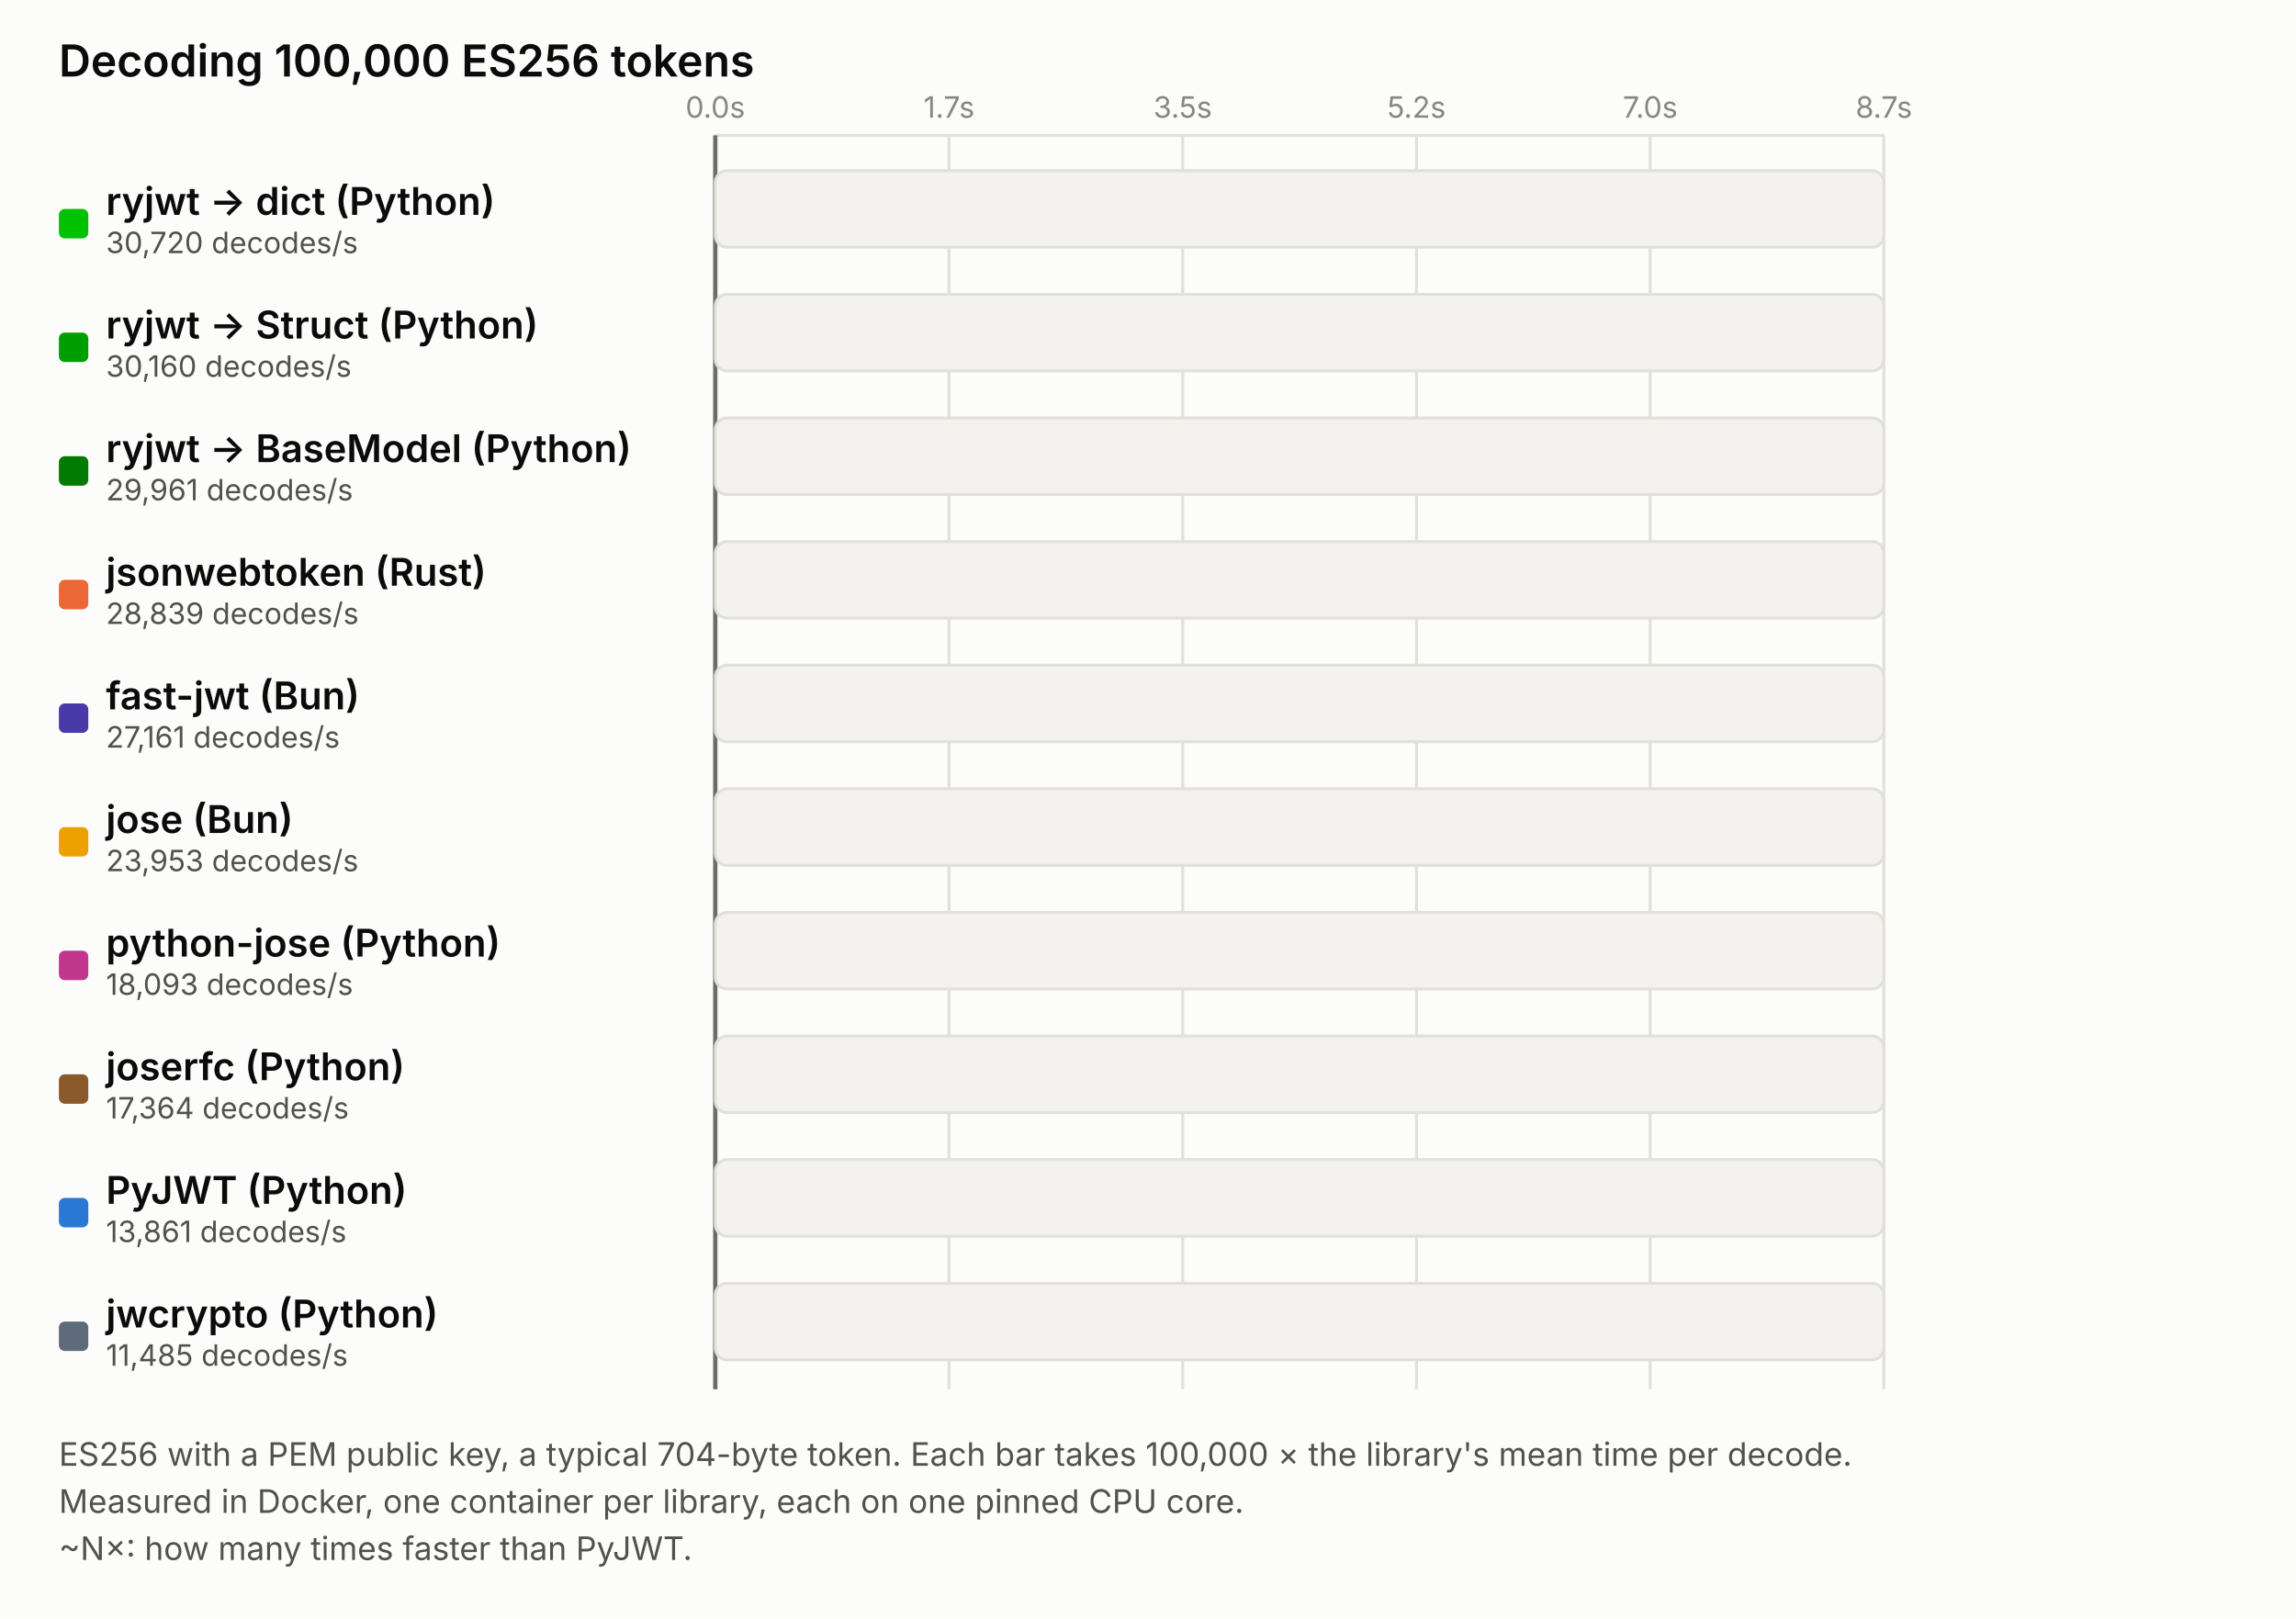
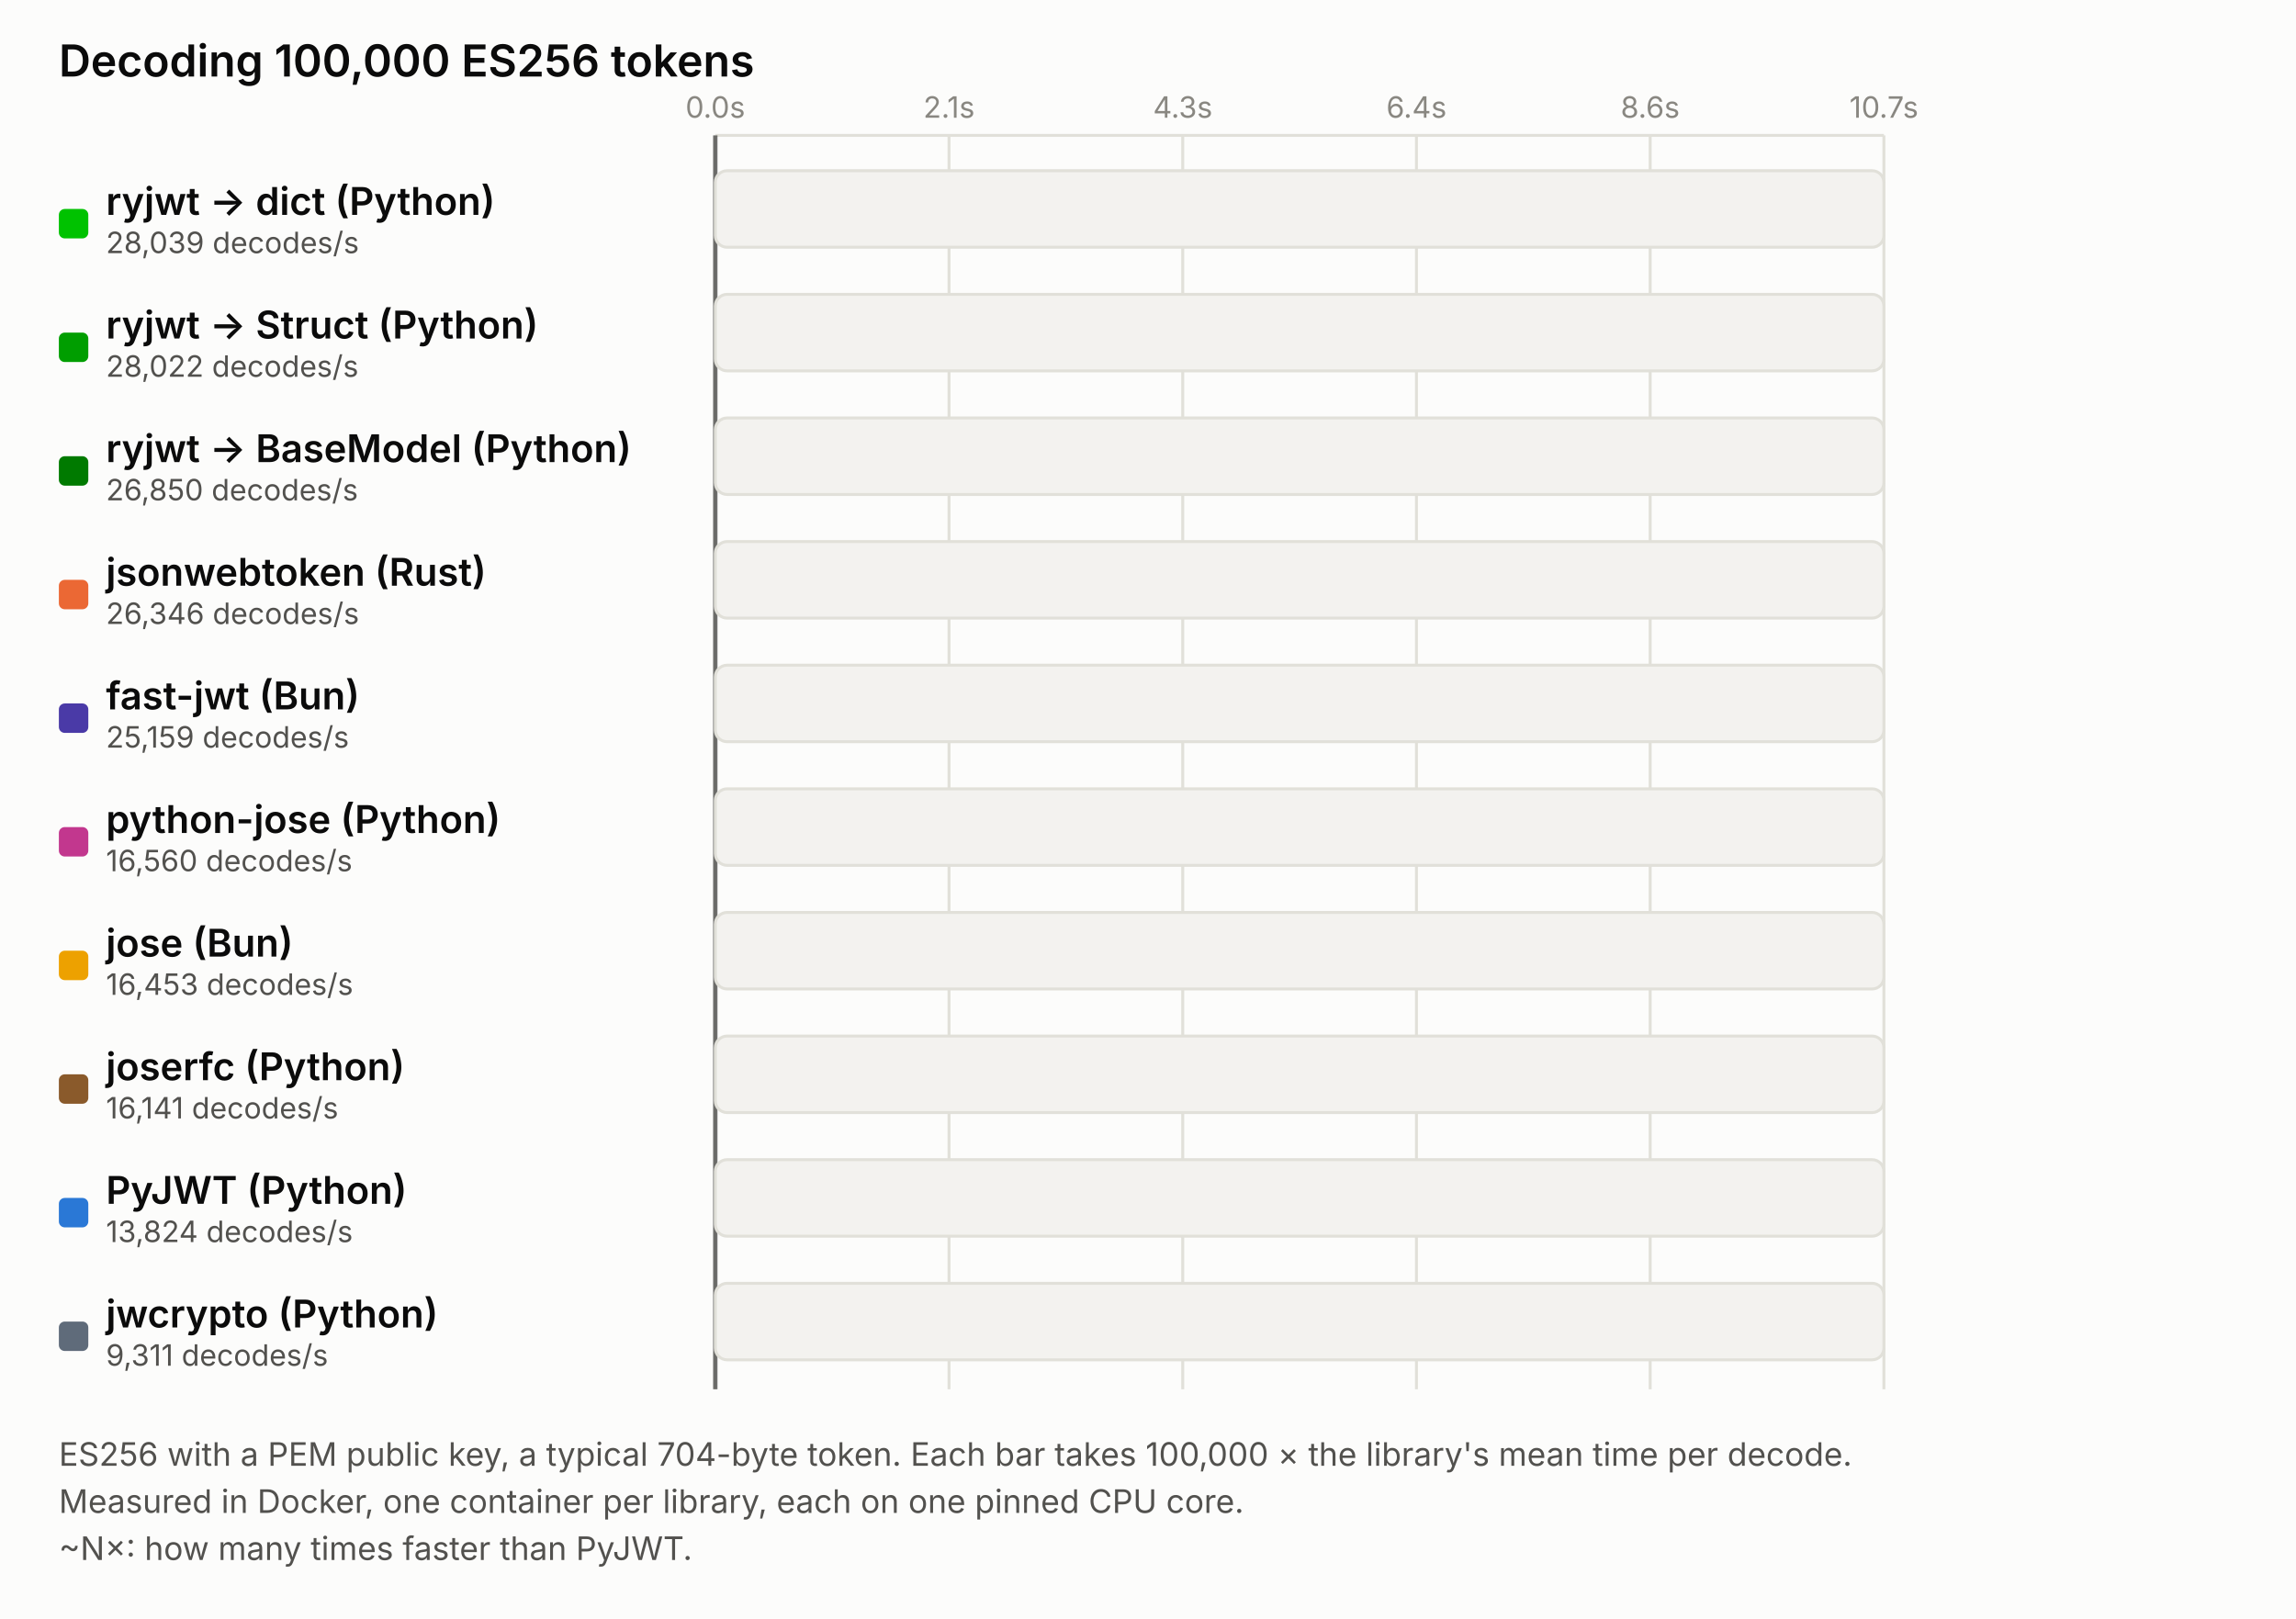
<svg xmlns="http://www.w3.org/2000/svg" width="780" height="550" viewBox="0 0 780 550">
  <style>
    text { font-family: system-ui, -apple-system, "Segoe UI", sans-serif; }
    .title { font-size: 15px; fill: #0b0b0b; font-weight: 600; }
    .tick { font-size: 10px; fill: #898781; }
    .name { font-size: 13px; fill: #0b0b0b; font-weight: 600; }
    .rate { font-size: 10px; fill: #52514e; }
    .caption { font-size: 11px; fill: #52514e; }
    .badge { font-size: 12px; font-weight: 700; }
    .speedup { font-size: 11px; font-weight: 600; fill: #52514e; }
    .track { fill: #f3f2ef; stroke: #e1e0d9; }
    .grid { stroke: #e1e0d9; stroke-width: 1; }
    .playhead { stroke: #0b0b0b; stroke-width: 1.5; opacity: 0.55; }

-     /* One 11.707s loop: the race runs for the first 74.374%
-        (8.707s, the slowest library's time), then every bar holds
+     /* One 13.740s loop: the race runs for the first 78.166%
+        (10.740s, the slowest library's time), then every bar holds
       for 3s, so the finish times can be read, before it restarts. */
-     #playhead { animation: playhead 11.707s linear infinite; }
-     #bar-ryjwt { animation: fill-ryjwt 11.707s linear infinite; }
-     #badge-ryjwt { animation: show-ryjwt 11.707s step-end infinite; }
-     @keyframes fill-ryjwt { 0% { width: 0; } 27.807% { width: 397px; } 100% { width: 397px; } }
-     @keyframes show-ryjwt { 0% { opacity: 0; } 27.807% { opacity: 1; } 100% { opacity: 1; } }
-     #bar-ryjwt-msgspec { animation: fill-ryjwt-msgspec 11.707s linear infinite; }
-     #badge-ryjwt-msgspec { animation: show-ryjwt-msgspec 11.707s step-end infinite; }
-     @keyframes fill-ryjwt-msgspec { 0% { width: 0; } 28.322% { width: 397px; } 100% { width: 397px; } }
-     @keyframes show-ryjwt-msgspec { 0% { opacity: 0; } 28.322% { opacity: 1; } 100% { opacity: 1; } }
-     #bar-ryjwt-pydantic { animation: fill-ryjwt-pydantic 11.707s linear infinite; }
-     #badge-ryjwt-pydantic { animation: show-ryjwt-pydantic 11.707s step-end infinite; }
-     @keyframes fill-ryjwt-pydantic { 0% { width: 0; } 28.511% { width: 397px; } 100% { width: 397px; } }
-     @keyframes show-ryjwt-pydantic { 0% { opacity: 0; } 28.511% { opacity: 1; } 100% { opacity: 1; } }
-     #bar-jsonwebtoken { animation: fill-jsonwebtoken 11.707s linear infinite; }
-     #badge-jsonwebtoken { animation: show-jsonwebtoken 11.707s step-end infinite; }
-     @keyframes fill-jsonwebtoken { 0% { width: 0; } 29.620% { width: 397px; } 100% { width: 397px; } }
-     @keyframes show-jsonwebtoken { 0% { opacity: 0; } 29.620% { opacity: 1; } 100% { opacity: 1; } }
-     #bar-fast-jwt { animation: fill-fast-jwt 11.707s linear infinite; }
-     #badge-fast-jwt { animation: show-fast-jwt 11.707s step-end infinite; }
-     @keyframes fill-fast-jwt { 0% { width: 0; } 31.450% { width: 397px; } 100% { width: 397px; } }
-     @keyframes show-fast-jwt { 0% { opacity: 0; } 31.450% { opacity: 1; } 100% { opacity: 1; } }
-     #bar-jose { animation: fill-jose 11.707s linear infinite; }
-     #badge-jose { animation: show-jose 11.707s step-end infinite; }
-     @keyframes fill-jose { 0% { width: 0; } 35.662% { width: 397px; } 100% { width: 397px; } }
-     @keyframes show-jose { 0% { opacity: 0; } 35.662% { opacity: 1; } 100% { opacity: 1; } }
-     #bar-python-jose { animation: fill-python-jose 11.707s linear infinite; }
-     #badge-python-jose { animation: show-python-jose 11.707s step-end infinite; }
-     @keyframes fill-python-jose { 0% { width: 0; } 47.212% { width: 397px; } 100% { width: 397px; } }
-     @keyframes show-python-jose { 0% { opacity: 0; } 47.212% { opacity: 1; } 100% { opacity: 1; } }
-     #bar-joserfc { animation: fill-joserfc 11.707s linear infinite; }
-     #badge-joserfc { animation: show-joserfc 11.707s step-end infinite; }
-     @keyframes fill-joserfc { 0% { width: 0; } 49.194% { width: 397px; } 100% { width: 397px; } }
-     @keyframes show-joserfc { 0% { opacity: 0; } 49.194% { opacity: 1; } 100% { opacity: 1; } }
-     #bar-pyjwt { animation: fill-pyjwt 11.707s linear infinite; }
-     #badge-pyjwt { animation: show-pyjwt 11.707s step-end infinite; }
-     @keyframes fill-pyjwt { 0% { width: 0; } 61.627% { width: 397px; } 100% { width: 397px; } }
-     @keyframes show-pyjwt { 0% { opacity: 0; } 61.627% { opacity: 1; } 100% { opacity: 1; } }
-     #bar-jwcrypto { animation: fill-jwcrypto 11.707s linear infinite; }
-     #badge-jwcrypto { animation: show-jwcrypto 11.707s step-end infinite; }
-     @keyframes fill-jwcrypto { 0% { width: 0; } 74.374% { width: 397px; } 100% { width: 397px; } }
-     @keyframes show-jwcrypto { 0% { opacity: 0; } 74.374% { opacity: 1; } 100% { opacity: 1; } }
+     #playhead { animation: playhead 13.740s linear infinite; }
+     #bar-ryjwt { animation: fill-ryjwt 13.740s linear infinite; }
+     #badge-ryjwt { animation: show-ryjwt 13.740s step-end infinite; }
+     @keyframes fill-ryjwt { 0% { width: 0; } 25.957% { width: 397px; } 100% { width: 397px; } }
+     @keyframes show-ryjwt { 0% { opacity: 0; } 25.957% { opacity: 1; } 100% { opacity: 1; } }
+     #bar-ryjwt-msgspec { animation: fill-ryjwt-msgspec 13.740s linear infinite; }
+     #badge-ryjwt-msgspec { animation: show-ryjwt-msgspec 13.740s step-end infinite; }
+     @keyframes fill-ryjwt-msgspec { 0% { width: 0; } 25.972% { width: 397px; } 100% { width: 397px; } }
+     @keyframes show-ryjwt-msgspec { 0% { opacity: 0; } 25.972% { opacity: 1; } 100% { opacity: 1; } }
+     #bar-ryjwt-pydantic { animation: fill-ryjwt-pydantic 13.740s linear infinite; }
+     #badge-ryjwt-pydantic { animation: show-ryjwt-pydantic 13.740s step-end infinite; }
+     @keyframes fill-ryjwt-pydantic { 0% { width: 0; } 27.106% { width: 397px; } 100% { width: 397px; } }
+     @keyframes show-ryjwt-pydantic { 0% { opacity: 0; } 27.106% { opacity: 1; } 100% { opacity: 1; } }
+     #bar-jsonwebtoken { animation: fill-jsonwebtoken 13.740s linear infinite; }
+     #badge-jsonwebtoken { animation: show-jsonwebtoken 13.740s step-end infinite; }
+     @keyframes fill-jsonwebtoken { 0% { width: 0; } 27.625% { width: 397px; } 100% { width: 397px; } }
+     @keyframes show-jsonwebtoken { 0% { opacity: 0; } 27.625% { opacity: 1; } 100% { opacity: 1; } }
+     #bar-fast-jwt { animation: fill-fast-jwt 13.740s linear infinite; }
+     #badge-fast-jwt { animation: show-fast-jwt 13.740s step-end infinite; }
+     @keyframes fill-fast-jwt { 0% { width: 0; } 28.927% { width: 397px; } 100% { width: 397px; } }
+     @keyframes show-fast-jwt { 0% { opacity: 0; } 28.927% { opacity: 1; } 100% { opacity: 1; } }
+     #bar-python-jose { animation: fill-python-jose 13.740s linear infinite; }
+     #badge-python-jose { animation: show-python-jose 13.740s step-end infinite; }
+     @keyframes fill-python-jose { 0% { width: 0; } 43.948% { width: 397px; } 100% { width: 397px; } }
+     @keyframes show-python-jose { 0% { opacity: 0; } 43.948% { opacity: 1; } 100% { opacity: 1; } }
+     #bar-jose { animation: fill-jose 13.740s linear infinite; }
+     #badge-jose { animation: show-jose 13.740s step-end infinite; }
+     @keyframes fill-jose { 0% { width: 0; } 44.236% { width: 397px; } 100% { width: 397px; } }
+     @keyframes show-jose { 0% { opacity: 0; } 44.236% { opacity: 1; } 100% { opacity: 1; } }
+     #bar-joserfc { animation: fill-joserfc 13.740s linear infinite; }
+     #badge-joserfc { animation: show-joserfc 13.740s step-end infinite; }
+     @keyframes fill-joserfc { 0% { width: 0; } 45.090% { width: 397px; } 100% { width: 397px; } }
+     @keyframes show-joserfc { 0% { opacity: 0; } 45.090% { opacity: 1; } 100% { opacity: 1; } }
+     #bar-pyjwt { animation: fill-pyjwt 13.740s linear infinite; }
+     #badge-pyjwt { animation: show-pyjwt 13.740s step-end infinite; }
+     @keyframes fill-pyjwt { 0% { width: 0; } 52.648% { width: 397px; } 100% { width: 397px; } }
+     @keyframes show-pyjwt { 0% { opacity: 0; } 52.648% { opacity: 1; } 100% { opacity: 1; } }
+     #bar-jwcrypto { animation: fill-jwcrypto 13.740s linear infinite; }
+     #badge-jwcrypto { animation: show-jwcrypto 13.740s step-end infinite; }
+     @keyframes fill-jwcrypto { 0% { width: 0; } 78.166% { width: 397px; } 100% { width: 397px; } }
+     @keyframes show-jwcrypto { 0% { opacity: 0; } 78.166% { opacity: 1; } 100% { opacity: 1; } }
    @keyframes playhead {
      0% { transform: translateX(0); }
-       74.374% { transform: translateX(397px); }
+       78.166% { transform: translateX(397px); }
      100% { transform: translateX(397px); }
    }
  </style>
  <rect width="780" height="550" fill="#fcfcfb" />
  <text x="20" y="26" class="title">Decoding 100,000 ES256 tokens</text>
  <g>
    <line x1="243" y1="46" x2="640" y2="46" class="grid" />
    <line x1="243.0" y1="46" x2="243.0" y2="472" class="grid" />
    <text x="243.0" y="40" class="tick" text-anchor="middle">0.0s</text>
    <line x1="322.4" y1="46" x2="322.4" y2="472" class="grid" />
-     <text x="322.4" y="40" class="tick" text-anchor="middle">1.7s</text>
+     <text x="322.4" y="40" class="tick" text-anchor="middle">2.1s</text>
    <line x1="401.8" y1="46" x2="401.8" y2="472" class="grid" />
-     <text x="401.8" y="40" class="tick" text-anchor="middle">3.5s</text>
+     <text x="401.8" y="40" class="tick" text-anchor="middle">4.3s</text>
    <line x1="481.2" y1="46" x2="481.2" y2="472" class="grid" />
-     <text x="481.2" y="40" class="tick" text-anchor="middle">5.2s</text>
+     <text x="481.2" y="40" class="tick" text-anchor="middle">6.4s</text>
    <line x1="560.6" y1="46" x2="560.6" y2="472" class="grid" />
-     <text x="560.6" y="40" class="tick" text-anchor="middle">7.0s</text>
+     <text x="560.6" y="40" class="tick" text-anchor="middle">8.6s</text>
    <line x1="640.0" y1="46" x2="640.0" y2="472" class="grid" />
-     <text x="640.0" y="40" class="tick" text-anchor="middle">8.7s</text>
+     <text x="640.0" y="40" class="tick" text-anchor="middle">10.7s</text>
    <g id="playhead">
      <line x1="243" y1="46" x2="243" y2="472" class="playhead" />
    </g>
  </g>
  <g>
    <rect x="243" y="58" width="397" height="26" rx="4" class="track" />
    <rect id="bar-ryjwt" x="243" y="58" width="0" height="26" rx="4" fill="#00c200" />
    <rect x="20" y="71.0" width="10" height="10" rx="2" fill="#00c200" />
    <text x="36" y="73.0" class="name">ryjwt → dict (Python)</text>
-     <text x="36" y="86.0" class="rate">30,720 decodes/s</text>
+     <text x="36" y="86.0" class="rate">28,039 decodes/s</text>
    <g id="badge-ryjwt" opacity="0">
-       <text x="650" y="80.0" class="badge" fill="#00c200">✓ 3.26s <tspan class="speedup">~2.2×</tspan>
+       <text x="650" y="80.0" class="badge" fill="#00c200">✓ 3.57s <tspan class="speedup">~2.0×</tspan>
      </text>
    </g>
  </g>
  <g>
    <rect x="243" y="100" width="397" height="26" rx="4" class="track" />
    <rect id="bar-ryjwt-msgspec" x="243" y="100" width="0" height="26" rx="4" fill="#009e00" />
    <rect x="20" y="113.0" width="10" height="10" rx="2" fill="#009e00" />
    <text x="36" y="115.0" class="name">ryjwt → Struct (Python)</text>
-     <text x="36" y="128.0" class="rate">30,160 decodes/s</text>
+     <text x="36" y="128.0" class="rate">28,022 decodes/s</text>
    <g id="badge-ryjwt-msgspec" opacity="0">
-       <text x="650" y="122.0" class="badge" fill="#009e00">✓ 3.32s <tspan class="speedup">~2.2×</tspan>
+       <text x="650" y="122.0" class="badge" fill="#009e00">✓ 3.57s <tspan class="speedup">~2.0×</tspan>
      </text>
    </g>
  </g>
  <g>
    <rect x="243" y="142" width="397" height="26" rx="4" class="track" />
    <rect id="bar-ryjwt-pydantic" x="243" y="142" width="0" height="26" rx="4" fill="#007a00" />
    <rect x="20" y="155.0" width="10" height="10" rx="2" fill="#007a00" />
    <text x="36" y="157.0" class="name">ryjwt → BaseModel (Python)</text>
-     <text x="36" y="170.0" class="rate">29,961 decodes/s</text>
+     <text x="36" y="170.0" class="rate">26,850 decodes/s</text>
    <g id="badge-ryjwt-pydantic" opacity="0">
-       <text x="650" y="164.0" class="badge" fill="#007a00">✓ 3.34s <tspan class="speedup">~2.2×</tspan>
+       <text x="650" y="164.0" class="badge" fill="#007a00">✓ 3.72s <tspan class="speedup">~1.9×</tspan>
      </text>
    </g>
  </g>
  <g>
    <rect x="243" y="184" width="397" height="26" rx="4" class="track" />
    <rect id="bar-jsonwebtoken" x="243" y="184" width="0" height="26" rx="4" fill="#eb6834" />
    <rect x="20" y="197.0" width="10" height="10" rx="2" fill="#eb6834" />
    <text x="36" y="199.0" class="name">jsonwebtoken (Rust)</text>
-     <text x="36" y="212.0" class="rate">28,839 decodes/s</text>
+     <text x="36" y="212.0" class="rate">26,346 decodes/s</text>
    <g id="badge-jsonwebtoken" opacity="0">
-       <text x="650" y="206.0" class="badge" fill="#eb6834">✓ 3.47s <tspan class="speedup">~2.1×</tspan>
+       <text x="650" y="206.0" class="badge" fill="#eb6834">✓ 3.80s <tspan class="speedup">~1.9×</tspan>
      </text>
    </g>
  </g>
  <g>
    <rect x="243" y="226" width="397" height="26" rx="4" class="track" />
    <rect id="bar-fast-jwt" x="243" y="226" width="0" height="26" rx="4" fill="#4a3aa7" />
    <rect x="20" y="239.0" width="10" height="10" rx="2" fill="#4a3aa7" />
    <text x="36" y="241.0" class="name">fast-jwt (Bun)</text>
-     <text x="36" y="254.0" class="rate">27,161 decodes/s</text>
+     <text x="36" y="254.0" class="rate">25,159 decodes/s</text>
    <g id="badge-fast-jwt" opacity="0">
-       <text x="650" y="248.0" class="badge" fill="#4a3aa7">✓ 3.68s <tspan class="speedup">~2.0×</tspan>
+       <text x="650" y="248.0" class="badge" fill="#4a3aa7">✓ 3.97s <tspan class="speedup">~1.8×</tspan>
      </text>
    </g>
  </g>
  <g>
    <rect x="243" y="268" width="397" height="26" rx="4" class="track" />
-     <rect id="bar-jose" x="243" y="268" width="0" height="26" rx="4" fill="#eda100" />
-     <rect x="20" y="281.0" width="10" height="10" rx="2" fill="#eda100" />
-     <text x="36" y="283.0" class="name">jose (Bun)</text>
-     <text x="36" y="296.0" class="rate">23,953 decodes/s</text>
-     <g id="badge-jose" opacity="0">
-       <text x="650" y="290.0" class="badge" fill="#eda100">✓ 4.17s <tspan class="speedup">~1.7×</tspan>
+     <rect id="bar-python-jose" x="243" y="268" width="0" height="26" rx="4" fill="#c2378e" />
+     <rect x="20" y="281.0" width="10" height="10" rx="2" fill="#c2378e" />
+     <text x="36" y="283.0" class="name">python-jose (Python)</text>
+     <text x="36" y="296.0" class="rate">16,560 decodes/s</text>
+     <g id="badge-python-jose" opacity="0">
+       <text x="650" y="290.0" class="badge" fill="#c2378e">✓ 6.04s <tspan class="speedup">~1.2×</tspan>
      </text>
    </g>
  </g>
  <g>
    <rect x="243" y="310" width="397" height="26" rx="4" class="track" />
-     <rect id="bar-python-jose" x="243" y="310" width="0" height="26" rx="4" fill="#c2378e" />
-     <rect x="20" y="323.0" width="10" height="10" rx="2" fill="#c2378e" />
-     <text x="36" y="325.0" class="name">python-jose (Python)</text>
-     <text x="36" y="338.0" class="rate">18,093 decodes/s</text>
-     <g id="badge-python-jose" opacity="0">
-       <text x="650" y="332.0" class="badge" fill="#c2378e">✓ 5.53s <tspan class="speedup">~1.3×</tspan>
+     <rect id="bar-jose" x="243" y="310" width="0" height="26" rx="4" fill="#eda100" />
+     <rect x="20" y="323.0" width="10" height="10" rx="2" fill="#eda100" />
+     <text x="36" y="325.0" class="name">jose (Bun)</text>
+     <text x="36" y="338.0" class="rate">16,453 decodes/s</text>
+     <g id="badge-jose" opacity="0">
+       <text x="650" y="332.0" class="badge" fill="#eda100">✓ 6.08s <tspan class="speedup">~1.2×</tspan>
      </text>
    </g>
  </g>
  <g>
    <rect x="243" y="352" width="397" height="26" rx="4" class="track" />
    <rect id="bar-joserfc" x="243" y="352" width="0" height="26" rx="4" fill="#8a5a2b" />
    <rect x="20" y="365.0" width="10" height="10" rx="2" fill="#8a5a2b" />
    <text x="36" y="367.0" class="name">joserfc (Python)</text>
-     <text x="36" y="380.0" class="rate">17,364 decodes/s</text>
+     <text x="36" y="380.0" class="rate">16,141 decodes/s</text>
    <g id="badge-joserfc" opacity="0">
-       <text x="650" y="374.0" class="badge" fill="#8a5a2b">✓ 5.76s <tspan class="speedup">~1.3×</tspan>
+       <text x="650" y="374.0" class="badge" fill="#8a5a2b">✓ 6.20s <tspan class="speedup">~1.2×</tspan>
      </text>
    </g>
  </g>
  <g>
    <rect x="243" y="394" width="397" height="26" rx="4" class="track" />
    <rect id="bar-pyjwt" x="243" y="394" width="0" height="26" rx="4" fill="#2a78d6" />
    <rect x="20" y="407.0" width="10" height="10" rx="2" fill="#2a78d6" />
    <text x="36" y="409.0" class="name">PyJWT (Python)</text>
-     <text x="36" y="422.0" class="rate">13,861 decodes/s</text>
+     <text x="36" y="422.0" class="rate">13,824 decodes/s</text>
    <g id="badge-pyjwt" opacity="0">
-       <text x="650" y="416.0" class="badge" fill="#2a78d6">✓ 7.21s <tspan class="speedup" />
+       <text x="650" y="416.0" class="badge" fill="#2a78d6">✓ 7.23s <tspan class="speedup" />
      </text>
    </g>
  </g>
  <g>
    <rect x="243" y="436" width="397" height="26" rx="4" class="track" />
    <rect id="bar-jwcrypto" x="243" y="436" width="0" height="26" rx="4" fill="#5f6b7a" />
    <rect x="20" y="449.0" width="10" height="10" rx="2" fill="#5f6b7a" />
    <text x="36" y="451.0" class="name">jwcrypto (Python)</text>
-     <text x="36" y="464.0" class="rate">11,485 decodes/s</text>
+     <text x="36" y="464.0" class="rate">9,311 decodes/s</text>
    <g id="badge-jwcrypto" opacity="0">
-       <text x="650" y="458.0" class="badge" fill="#5f6b7a">✓ 8.71s <tspan class="speedup">~0.8×</tspan>
+       <text x="650" y="458.0" class="badge" fill="#5f6b7a">✓ 10.74s <tspan class="speedup">~0.7×</tspan>
      </text>
    </g>
  </g>
  <text x="20" y="498" class="caption">ES256 with a PEM public key, a typical 704-byte token. Each bar takes 100,000 × the library's mean time per decode.</text>
  <text x="20" y="514" class="caption">Measured in Docker, one container per library, each on one pinned CPU core.</text>
  <text x="20" y="530" class="caption">~N×: how many times faster than PyJWT.</text>
</svg>
